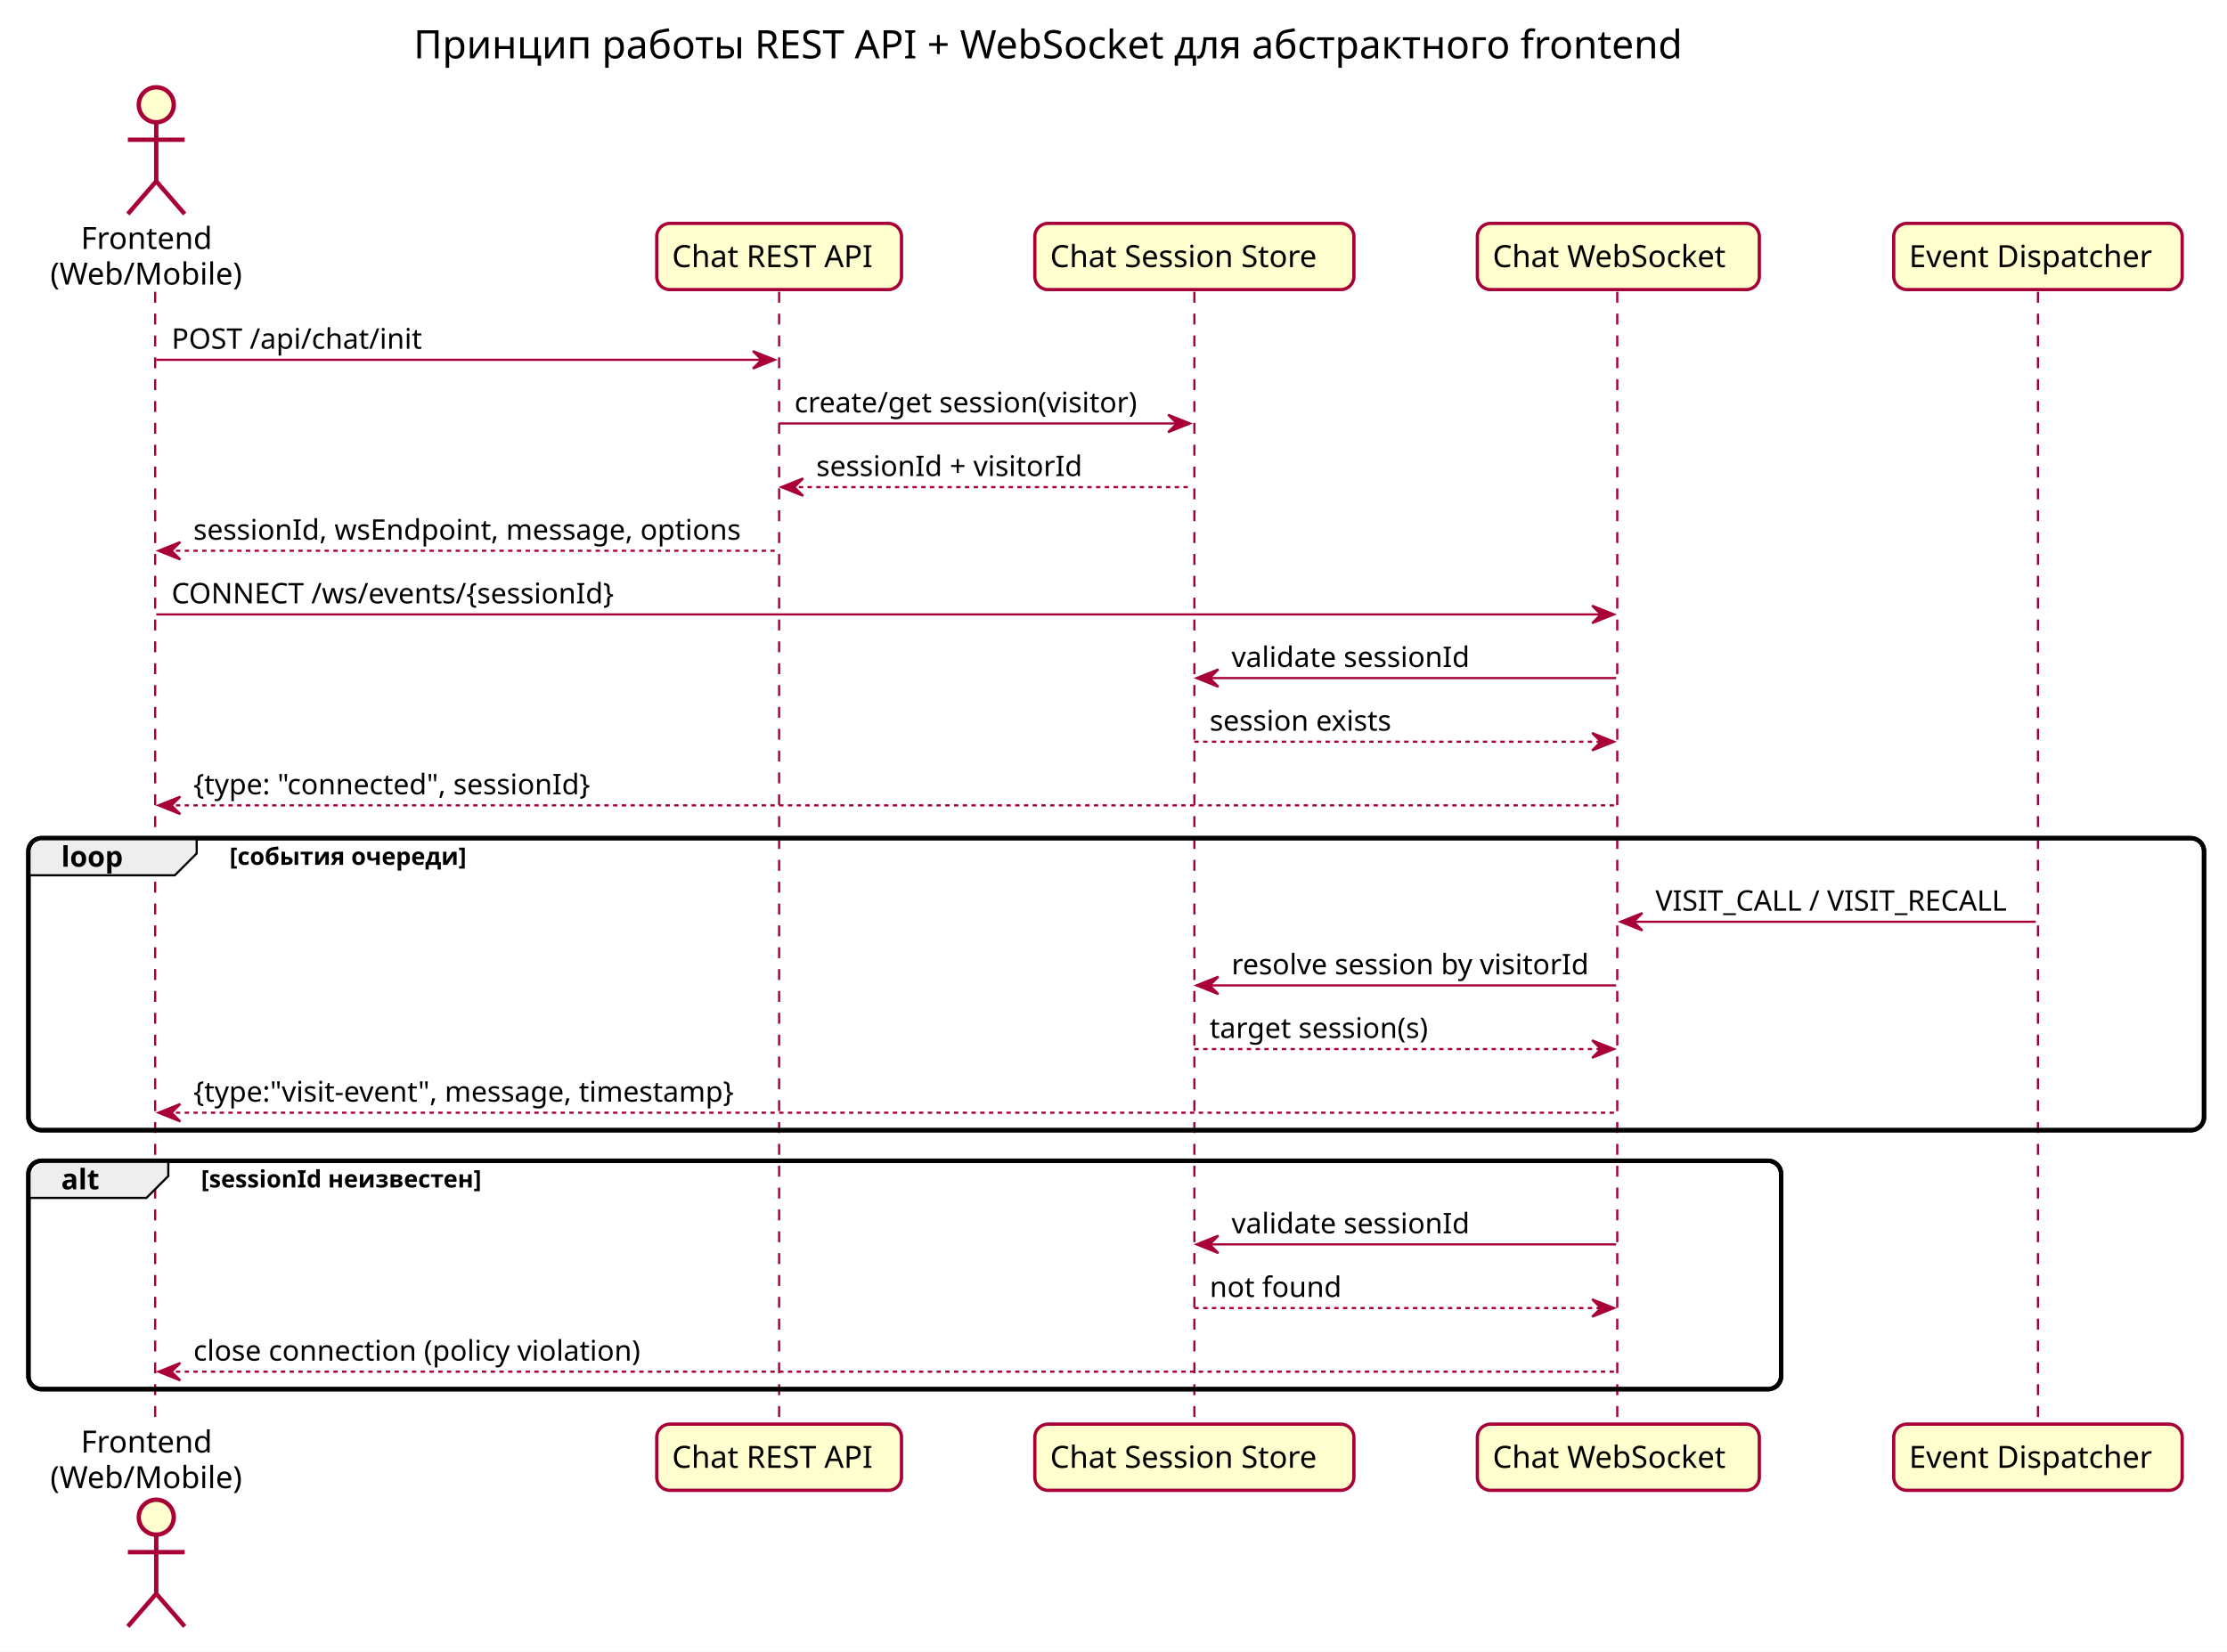
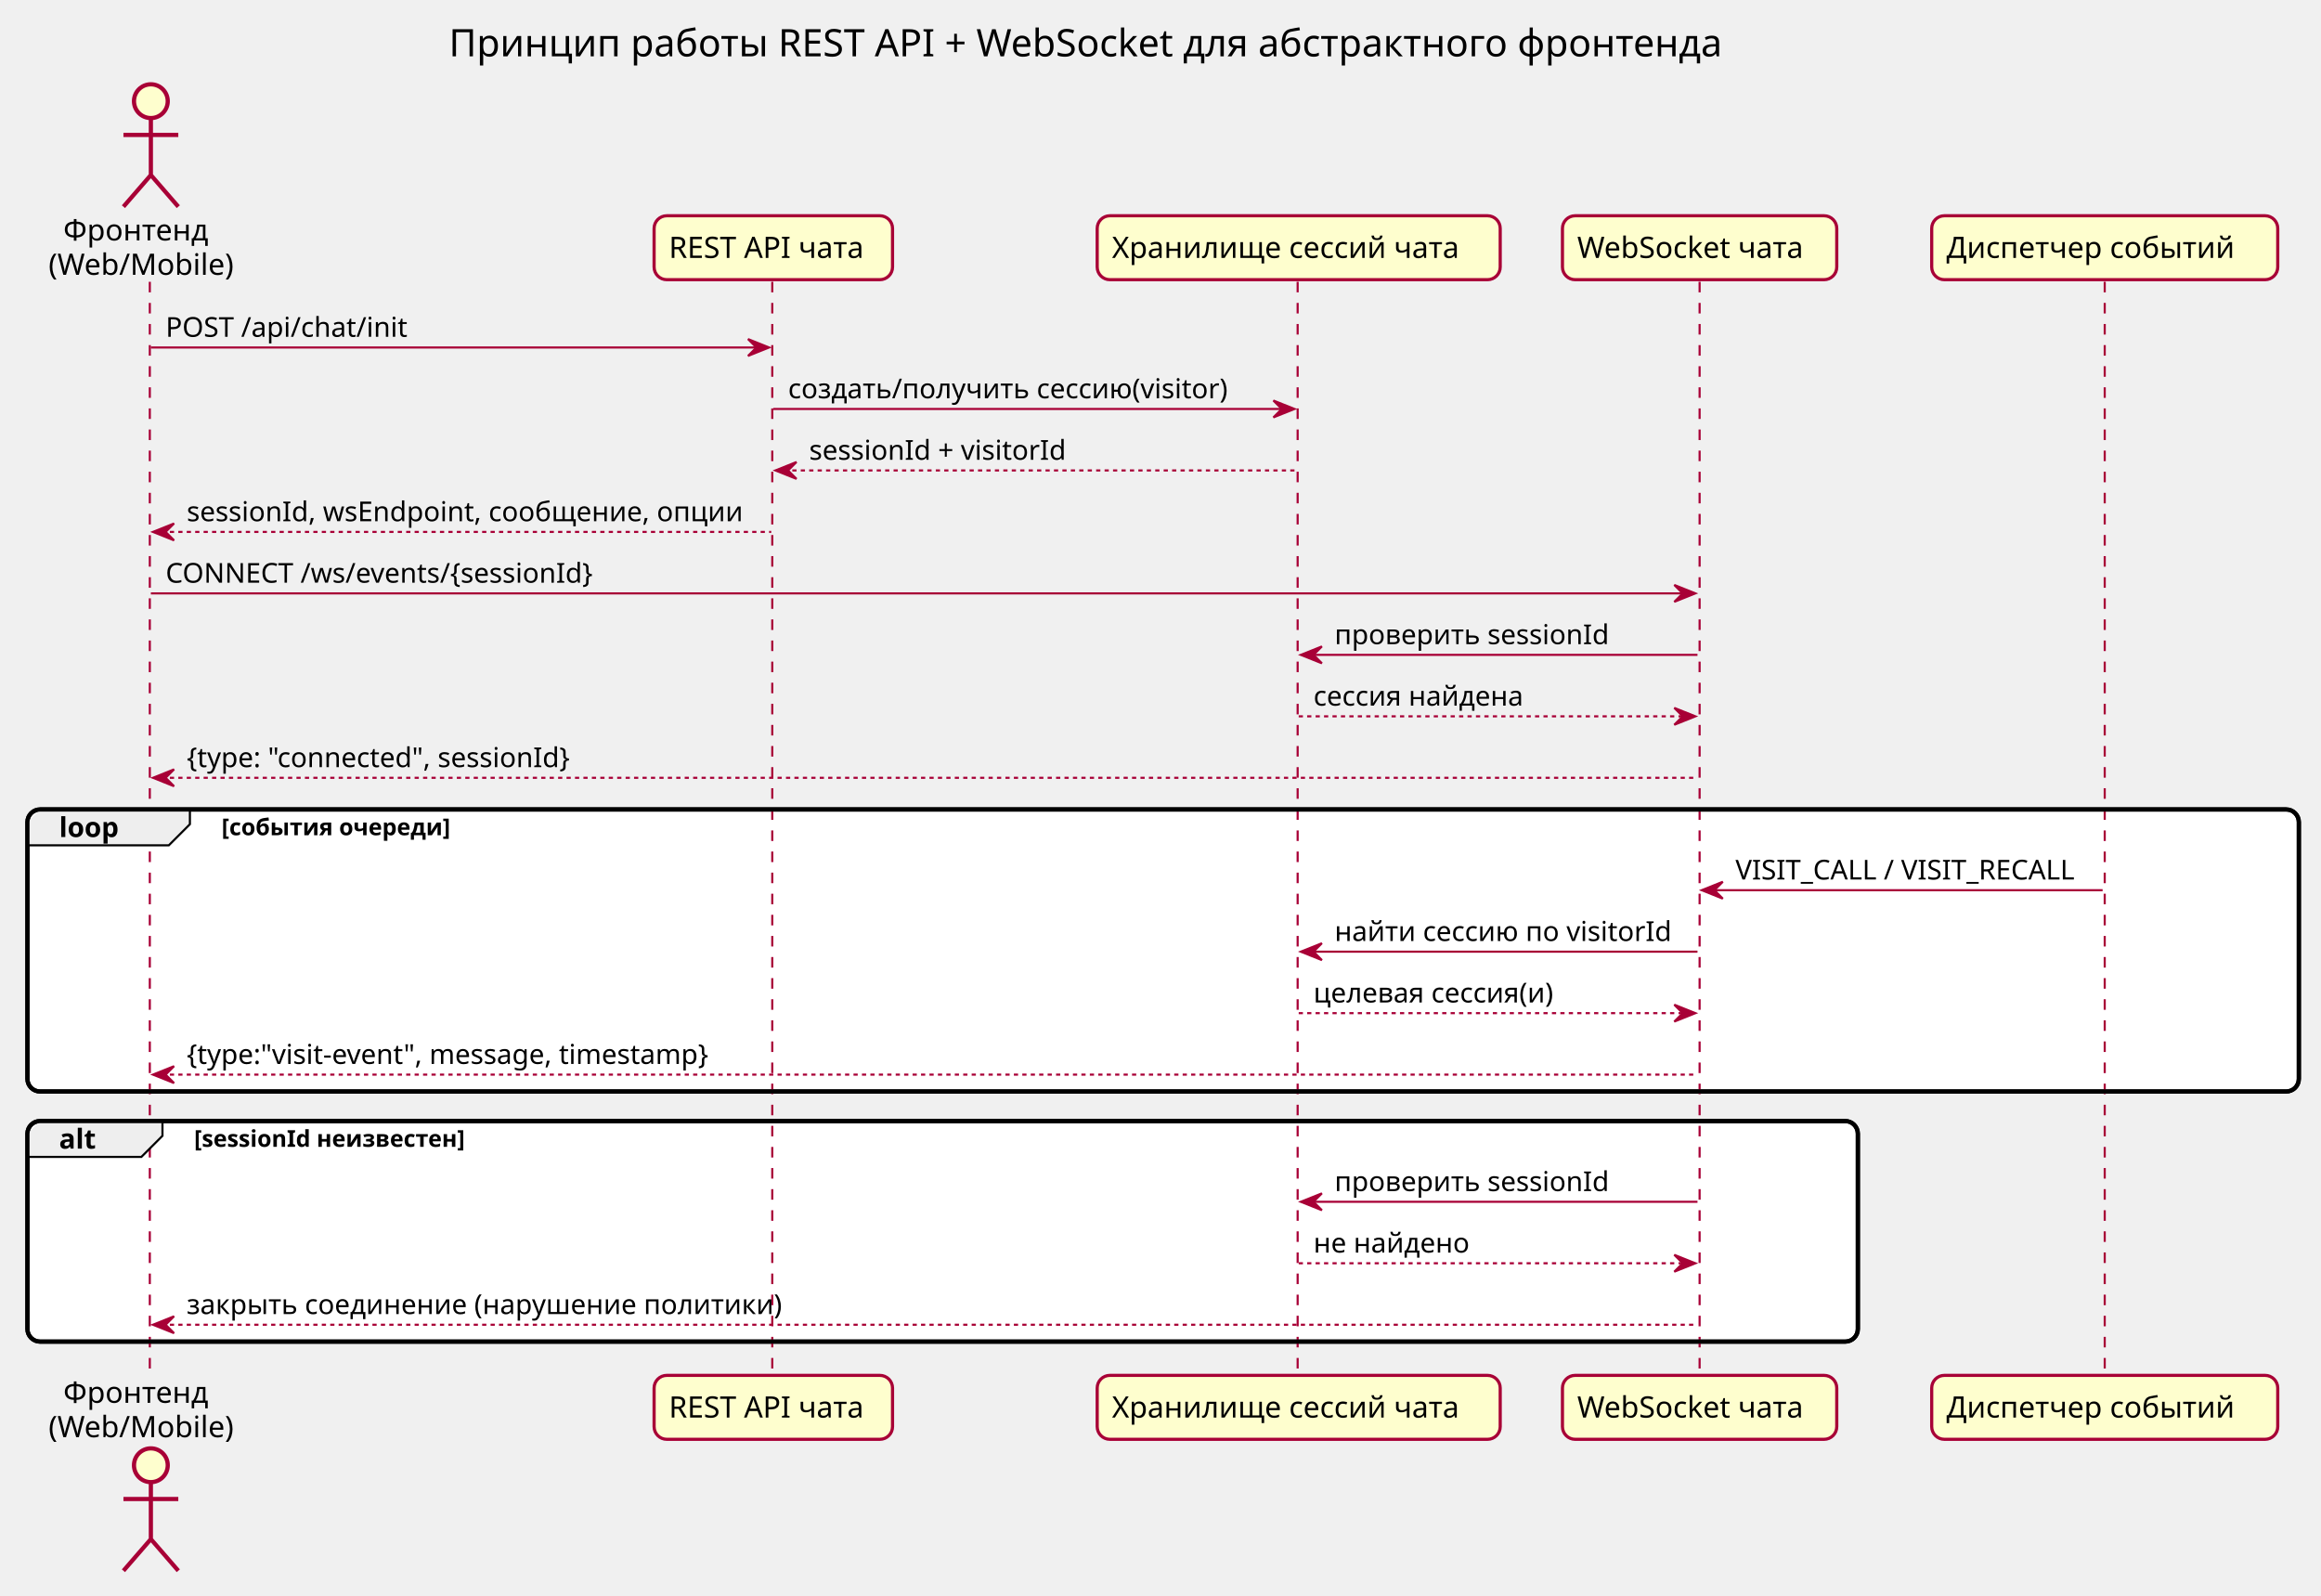
- <svg xmlns="http://www.w3.org/2000/svg" contentScriptType="application/ecmascript" contentStyleType="text/css" height="756px" preserveAspectRatio="none" style="width:1019px;height:756px;" version="1.1" viewBox="0 0 1019 756" width="1019px" zoomAndPan="magnify">
+ <svg xmlns="http://www.w3.org/2000/svg" contentScriptType="application/ecmascript" contentStyleType="text/css" height="756px" preserveAspectRatio="none" style="width:1100px;height:756px;" version="1.1" viewBox="0 0 1100 756" width="1100px" zoomAndPan="magnify">
  <defs />
-   <rect id="svg-background" width="100%" height="100%" fill="#FFFFFF" />
  <g>
-     <text fill="#000000" font-family="sans-serif" font-size="18" lengthAdjust="spacingAndGlyphs" textLength="643" x="189.25" y="26.708">Принцип работы REST API + WebSocket для абстрактного frontend</text>
-     <rect fill="#FFFFFF" height="133.664" rx="6" ry="6" style="stroke: #000000; stroke-width: 2.0;" width="995.5" x="13" y="383.609" />
-     <rect fill="#FFFFFF" height="104.531" rx="6" ry="6" style="stroke: #000000; stroke-width: 2.0;" width="802" x="13" y="531.273" />
+     <text fill="#000000" font-family="sans-serif" font-size="18" lengthAdjust="spacingAndGlyphs" textLength="677" x="212.75" y="26.708">Принцип работы REST API + WebSocket для абстрактного фронтенда</text>
+     <rect fill="#FFFFFF" height="133.664" rx="6" ry="6" style="stroke: #000000; stroke-width: 2.0;" width="1076.5" x="13" y="383.609" />
+     <rect fill="#FFFFFF" height="104.531" rx="6" ry="6" style="stroke: #000000; stroke-width: 2.0;" width="867.5" x="13" y="531.273" />
    <line style="stroke: #A80036; stroke-width: 1.0; stroke-dasharray: 5.0,5.0;" x1="71" x2="71" y1="133.547" y2="652.805" />
-     <line style="stroke: #A80036; stroke-width: 1.0; stroke-dasharray: 5.0,5.0;" x1="356.5" x2="356.5" y1="133.547" y2="652.805" />
-     <line style="stroke: #A80036; stroke-width: 1.0; stroke-dasharray: 5.0,5.0;" x1="546.5" x2="546.5" y1="133.547" y2="652.805" />
-     <line style="stroke: #A80036; stroke-width: 1.0; stroke-dasharray: 5.0,5.0;" x1="740" x2="740" y1="133.547" y2="652.805" />
-     <line style="stroke: #A80036; stroke-width: 1.0; stroke-dasharray: 5.0,5.0;" x1="932.5" x2="932.5" y1="133.547" y2="652.805" />
-     <text fill="#000000" font-family="sans-serif" font-size="14" lengthAdjust="spacingAndGlyphs" textLength="63" x="37" y="113.948">Frontend</text>
+     <line style="stroke: #A80036; stroke-width: 1.0; stroke-dasharray: 5.0,5.0;" x1="366" x2="366" y1="133.547" y2="652.805" />
+     <line style="stroke: #A80036; stroke-width: 1.0; stroke-dasharray: 5.0,5.0;" x1="615" x2="615" y1="133.547" y2="652.805" />
+     <line style="stroke: #A80036; stroke-width: 1.0; stroke-dasharray: 5.0,5.0;" x1="805.5" x2="805.5" y1="133.547" y2="652.805" />
+     <line style="stroke: #A80036; stroke-width: 1.0; stroke-dasharray: 5.0,5.0;" x1="997.5" x2="997.5" y1="133.547" y2="652.805" />
+     <text fill="#000000" font-family="sans-serif" font-size="14" lengthAdjust="spacingAndGlyphs" textLength="77" x="30" y="113.948">Фронтенд</text>
    <text fill="#000000" font-family="sans-serif" font-size="14" lengthAdjust="spacingAndGlyphs" textLength="91" x="23" y="130.245">(Web/Mobile)</text>
    <ellipse cx="71.5" cy="47.953" fill="#FEFECE" rx="8" ry="8" style="stroke: #A80036; stroke-width: 2.0;" />
    <path d="M71.5,55.953 L71.5,82.953 M58.5,63.953 L84.5,63.953 M71.5,82.953 L58.5,97.953 M71.5,82.953 L84.5,97.953 " fill="none" style="stroke: #A80036; stroke-width: 2.0;" />
-     <text fill="#000000" font-family="sans-serif" font-size="14" lengthAdjust="spacingAndGlyphs" textLength="63" x="37" y="664.8">Frontend</text>
+     <text fill="#000000" font-family="sans-serif" font-size="14" lengthAdjust="spacingAndGlyphs" textLength="77" x="30" y="664.8">Фронтенд</text>
    <text fill="#000000" font-family="sans-serif" font-size="14" lengthAdjust="spacingAndGlyphs" textLength="91" x="23" y="681.097">(Web/Mobile)</text>
    <ellipse cx="71.5" cy="694.398" fill="#FEFECE" rx="8" ry="8" style="stroke: #A80036; stroke-width: 2.0;" />
    <path d="M71.5,702.398 L71.5,729.398 M58.5,710.398 L84.5,710.398 M71.5,729.398 L58.5,744.398 M71.5,729.398 L84.5,744.398 " fill="none" style="stroke: #A80036; stroke-width: 2.0;" />
-     <rect fill="#FEFECE" height="30.297" rx="6" ry="6" style="stroke: #A80036; stroke-width: 1.5;" width="112" x="300.5" y="102.25" />
-     <text fill="#000000" font-family="sans-serif" font-size="14" lengthAdjust="spacingAndGlyphs" textLength="98" x="307.5" y="122.245">Chat REST API</text>
-     <rect fill="#FEFECE" height="30.297" rx="6" ry="6" style="stroke: #A80036; stroke-width: 1.5;" width="112" x="300.5" y="651.805" />
-     <text fill="#000000" font-family="sans-serif" font-size="14" lengthAdjust="spacingAndGlyphs" textLength="98" x="307.5" y="671.8">Chat REST API</text>
-     <rect fill="#FEFECE" height="30.297" rx="6" ry="6" style="stroke: #A80036; stroke-width: 1.5;" width="146" x="473.5" y="102.25" />
-     <text fill="#000000" font-family="sans-serif" font-size="14" lengthAdjust="spacingAndGlyphs" textLength="132" x="480.5" y="122.245">Chat Session Store</text>
-     <rect fill="#FEFECE" height="30.297" rx="6" ry="6" style="stroke: #A80036; stroke-width: 1.5;" width="146" x="473.5" y="651.805" />
-     <text fill="#000000" font-family="sans-serif" font-size="14" lengthAdjust="spacingAndGlyphs" textLength="132" x="480.5" y="671.8">Chat Session Store</text>
-     <rect fill="#FEFECE" height="30.297" rx="6" ry="6" style="stroke: #A80036; stroke-width: 1.5;" width="129" x="676" y="102.25" />
-     <text fill="#000000" font-family="sans-serif" font-size="14" lengthAdjust="spacingAndGlyphs" textLength="115" x="683" y="122.245">Chat WebSocket</text>
-     <rect fill="#FEFECE" height="30.297" rx="6" ry="6" style="stroke: #A80036; stroke-width: 1.5;" width="129" x="676" y="651.805" />
-     <text fill="#000000" font-family="sans-serif" font-size="14" lengthAdjust="spacingAndGlyphs" textLength="115" x="683" y="671.8">Chat WebSocket</text>
-     <rect fill="#FEFECE" height="30.297" rx="6" ry="6" style="stroke: #A80036; stroke-width: 1.5;" width="132" x="866.5" y="102.25" />
-     <text fill="#000000" font-family="sans-serif" font-size="14" lengthAdjust="spacingAndGlyphs" textLength="118" x="873.5" y="122.245">Event Dispatcher</text>
-     <rect fill="#FEFECE" height="30.297" rx="6" ry="6" style="stroke: #A80036; stroke-width: 1.5;" width="132" x="866.5" y="651.805" />
-     <text fill="#000000" font-family="sans-serif" font-size="14" lengthAdjust="spacingAndGlyphs" textLength="118" x="873.5" y="671.8">Event Dispatcher</text>
-     <polygon fill="#A80036" points="344.5,160.68,354.5,164.68,344.5,168.68,348.5,164.68" style="stroke: #A80036; stroke-width: 1.0;" />
-     <line style="stroke: #A80036; stroke-width: 1.0;" x1="71.5" x2="350.5" y1="164.68" y2="164.68" />
+     <rect fill="#FEFECE" height="30.297" rx="6" ry="6" style="stroke: #A80036; stroke-width: 1.5;" width="113" x="310" y="102.25" />
+     <text fill="#000000" font-family="sans-serif" font-size="14" lengthAdjust="spacingAndGlyphs" textLength="99" x="317" y="122.245">REST API чата</text>
+     <rect fill="#FEFECE" height="30.297" rx="6" ry="6" style="stroke: #A80036; stroke-width: 1.5;" width="113" x="310" y="651.805" />
+     <text fill="#000000" font-family="sans-serif" font-size="14" lengthAdjust="spacingAndGlyphs" textLength="99" x="317" y="671.8">REST API чата</text>
+     <rect fill="#FEFECE" height="30.297" rx="6" ry="6" style="stroke: #A80036; stroke-width: 1.5;" width="191" x="520" y="102.25" />
+     <text fill="#000000" font-family="sans-serif" font-size="14" lengthAdjust="spacingAndGlyphs" textLength="177" x="527" y="122.245">Хранилище сессий чата</text>
+     <rect fill="#FEFECE" height="30.297" rx="6" ry="6" style="stroke: #A80036; stroke-width: 1.5;" width="191" x="520" y="651.805" />
+     <text fill="#000000" font-family="sans-serif" font-size="14" lengthAdjust="spacingAndGlyphs" textLength="177" x="527" y="671.8">Хранилище сессий чата</text>
+     <rect fill="#FEFECE" height="30.297" rx="6" ry="6" style="stroke: #A80036; stroke-width: 1.5;" width="130" x="740.5" y="102.25" />
+     <text fill="#000000" font-family="sans-serif" font-size="14" lengthAdjust="spacingAndGlyphs" textLength="116" x="747.5" y="122.245">WebSocket чата</text>
+     <rect fill="#FEFECE" height="30.297" rx="6" ry="6" style="stroke: #A80036; stroke-width: 1.5;" width="130" x="740.5" y="651.805" />
+     <text fill="#000000" font-family="sans-serif" font-size="14" lengthAdjust="spacingAndGlyphs" textLength="116" x="747.5" y="671.8">WebSocket чата</text>
+     <rect fill="#FEFECE" height="30.297" rx="6" ry="6" style="stroke: #A80036; stroke-width: 1.5;" width="164" x="915.5" y="102.25" />
+     <text fill="#000000" font-family="sans-serif" font-size="14" lengthAdjust="spacingAndGlyphs" textLength="150" x="922.5" y="122.245">Диспетчер событий</text>
+     <rect fill="#FEFECE" height="30.297" rx="6" ry="6" style="stroke: #A80036; stroke-width: 1.5;" width="164" x="915.5" y="651.805" />
+     <text fill="#000000" font-family="sans-serif" font-size="14" lengthAdjust="spacingAndGlyphs" textLength="150" x="922.5" y="671.8">Диспетчер событий</text>
+     <polygon fill="#A80036" points="354.5,160.68,364.5,164.68,354.5,168.68,358.5,164.68" style="stroke: #A80036; stroke-width: 1.0;" />
+     <line style="stroke: #A80036; stroke-width: 1.0;" x1="71.5" x2="360.5" y1="164.68" y2="164.68" />
    <text fill="#000000" font-family="sans-serif" font-size="13" lengthAdjust="spacingAndGlyphs" textLength="116" x="78.5" y="159.614">POST /api/chat/init</text>
-     <polygon fill="#A80036" points="534.5,189.812,544.5,193.812,534.5,197.812,538.5,193.812" style="stroke: #A80036; stroke-width: 1.0;" />
-     <line style="stroke: #A80036; stroke-width: 1.0;" x1="356.5" x2="540.5" y1="193.812" y2="193.812" />
-     <text fill="#000000" font-family="sans-serif" font-size="13" lengthAdjust="spacingAndGlyphs" textLength="166" x="363.5" y="188.747">create/get session(visitor)</text>
-     <polygon fill="#A80036" points="367.5,218.945,357.5,222.945,367.5,226.945,363.5,222.945" style="stroke: #A80036; stroke-width: 1.0;" />
-     <line style="stroke: #A80036; stroke-width: 1.0; stroke-dasharray: 2.0,2.0;" x1="361.5" x2="545.5" y1="222.945" y2="222.945" />
-     <text fill="#000000" font-family="sans-serif" font-size="13" lengthAdjust="spacingAndGlyphs" textLength="127" x="373.5" y="217.879">sessionId + visitorId</text>
+     <polygon fill="#A80036" points="603.5,189.812,613.5,193.812,603.5,197.812,607.5,193.812" style="stroke: #A80036; stroke-width: 1.0;" />
+     <line style="stroke: #A80036; stroke-width: 1.0;" x1="366.5" x2="609.5" y1="193.812" y2="193.812" />
+     <text fill="#000000" font-family="sans-serif" font-size="13" lengthAdjust="spacingAndGlyphs" textLength="225" x="373.5" y="188.747">создать/получить сессию(visitor)</text>
+     <polygon fill="#A80036" points="377.5,218.945,367.5,222.945,377.5,226.945,373.5,222.945" style="stroke: #A80036; stroke-width: 1.0;" />
+     <line style="stroke: #A80036; stroke-width: 1.0; stroke-dasharray: 2.0,2.0;" x1="371.5" x2="614.5" y1="222.945" y2="222.945" />
+     <text fill="#000000" font-family="sans-serif" font-size="13" lengthAdjust="spacingAndGlyphs" textLength="127" x="383.5" y="217.879">sessionId + visitorId</text>
    <polygon fill="#A80036" points="82.5,248.078,72.5,252.078,82.5,256.078,78.5,252.078" style="stroke: #A80036; stroke-width: 1.0;" />
-     <line style="stroke: #A80036; stroke-width: 1.0; stroke-dasharray: 2.0,2.0;" x1="76.5" x2="355.5" y1="252.078" y2="252.078" />
-     <text fill="#000000" font-family="sans-serif" font-size="13" lengthAdjust="spacingAndGlyphs" textLength="261" x="88.5" y="247.012">sessionId, wsEndpoint, message, options</text>
-     <polygon fill="#A80036" points="728.5,277.211,738.5,281.211,728.5,285.211,732.5,281.211" style="stroke: #A80036; stroke-width: 1.0;" />
-     <line style="stroke: #A80036; stroke-width: 1.0;" x1="71.5" x2="734.5" y1="281.211" y2="281.211" />
+     <line style="stroke: #A80036; stroke-width: 1.0; stroke-dasharray: 2.0,2.0;" x1="76.5" x2="365.5" y1="252.078" y2="252.078" />
+     <text fill="#000000" font-family="sans-serif" font-size="13" lengthAdjust="spacingAndGlyphs" textLength="271" x="88.5" y="247.012">sessionId, wsEndpoint, сообщение, опции</text>
+     <polygon fill="#A80036" points="793.5,277.211,803.5,281.211,793.5,285.211,797.5,281.211" style="stroke: #A80036; stroke-width: 1.0;" />
+     <line style="stroke: #A80036; stroke-width: 1.0;" x1="71.5" x2="799.5" y1="281.211" y2="281.211" />
    <text fill="#000000" font-family="sans-serif" font-size="13" lengthAdjust="spacingAndGlyphs" textLength="213" x="78.5" y="276.145">CONNECT /ws/events/{sessionId}</text>
-     <polygon fill="#A80036" points="557.5,306.344,547.5,310.344,557.5,314.344,553.5,310.344" style="stroke: #A80036; stroke-width: 1.0;" />
-     <line style="stroke: #A80036; stroke-width: 1.0;" x1="551.5" x2="739.5" y1="310.344" y2="310.344" />
-     <text fill="#000000" font-family="sans-serif" font-size="13" lengthAdjust="spacingAndGlyphs" textLength="113" x="563.5" y="305.278">validate sessionId</text>
-     <polygon fill="#A80036" points="728.5,335.477,738.5,339.477,728.5,343.477,732.5,339.477" style="stroke: #A80036; stroke-width: 1.0;" />
-     <line style="stroke: #A80036; stroke-width: 1.0; stroke-dasharray: 2.0,2.0;" x1="546.5" x2="734.5" y1="339.477" y2="339.477" />
-     <text fill="#000000" font-family="sans-serif" font-size="13" lengthAdjust="spacingAndGlyphs" textLength="89" x="553.5" y="334.411">session exists</text>
+     <polygon fill="#A80036" points="626.5,306.344,616.5,310.344,626.5,314.344,622.5,310.344" style="stroke: #A80036; stroke-width: 1.0;" />
+     <line style="stroke: #A80036; stroke-width: 1.0;" x1="620.5" x2="804.5" y1="310.344" y2="310.344" />
+     <text fill="#000000" font-family="sans-serif" font-size="13" lengthAdjust="spacingAndGlyphs" textLength="136" x="632.5" y="305.278">проверить sessionId</text>
+     <polygon fill="#A80036" points="793.5,335.477,803.5,339.477,793.5,343.477,797.5,339.477" style="stroke: #A80036; stroke-width: 1.0;" />
+     <line style="stroke: #A80036; stroke-width: 1.0; stroke-dasharray: 2.0,2.0;" x1="615.5" x2="799.5" y1="339.477" y2="339.477" />
+     <text fill="#000000" font-family="sans-serif" font-size="13" lengthAdjust="spacingAndGlyphs" textLength="107" x="622.5" y="334.411">сессия найдена</text>
    <polygon fill="#A80036" points="82.5,364.609,72.5,368.609,82.5,372.609,78.5,368.609" style="stroke: #A80036; stroke-width: 1.0;" />
-     <line style="stroke: #A80036; stroke-width: 1.0; stroke-dasharray: 2.0,2.0;" x1="76.5" x2="739.5" y1="368.609" y2="368.609" />
+     <line style="stroke: #A80036; stroke-width: 1.0; stroke-dasharray: 2.0,2.0;" x1="76.5" x2="804.5" y1="368.609" y2="368.609" />
    <text fill="#000000" font-family="sans-serif" font-size="13" lengthAdjust="spacingAndGlyphs" textLength="196" x="88.5" y="363.543">{type: "connected", sessionId}</text>
    <path d="M19,383.609 L90,383.609 L90,390.609 L80,400.609 L13,400.609 L13,389.609 " fill="#EEEEEE" style="stroke: #000000; stroke-width: 1.0;" />
-     <rect fill="none" height="133.664" rx="6" ry="6" style="stroke: #000000; stroke-width: 2.0;" width="995.5" x="13" y="383.609" />
+     <rect fill="none" height="133.664" rx="6" ry="6" style="stroke: #000000; stroke-width: 2.0;" width="1076.5" x="13" y="383.609" />
    <text fill="#000000" font-family="sans-serif" font-size="13" font-weight="bold" lengthAdjust="spacingAndGlyphs" textLength="32" x="28" y="396.676">loop</text>
    <text fill="#000000" font-family="sans-serif" font-size="11" font-weight="bold" lengthAdjust="spacingAndGlyphs" textLength="125" x="105" y="395.82">[события очереди]</text>
-     <polygon fill="#A80036" points="751.5,417.875,741.5,421.875,751.5,425.875,747.5,421.875" style="stroke: #A80036; stroke-width: 1.0;" />
-     <line style="stroke: #A80036; stroke-width: 1.0;" x1="745.5" x2="931.5" y1="421.875" y2="421.875" />
-     <text fill="#000000" font-family="sans-serif" font-size="13" lengthAdjust="spacingAndGlyphs" textLength="168" x="757.5" y="416.809">VISIT_CALL / VISIT_RECALL</text>
-     <polygon fill="#A80036" points="557.5,447.008,547.5,451.008,557.5,455.008,553.5,451.008" style="stroke: #A80036; stroke-width: 1.0;" />
-     <line style="stroke: #A80036; stroke-width: 1.0;" x1="551.5" x2="739.5" y1="451.008" y2="451.008" />
-     <text fill="#000000" font-family="sans-serif" font-size="13" lengthAdjust="spacingAndGlyphs" textLength="170" x="563.5" y="445.942">resolve session by visitorId</text>
-     <polygon fill="#A80036" points="728.5,476.141,738.5,480.141,728.5,484.141,732.5,480.141" style="stroke: #A80036; stroke-width: 1.0;" />
-     <line style="stroke: #A80036; stroke-width: 1.0; stroke-dasharray: 2.0,2.0;" x1="546.5" x2="734.5" y1="480.141" y2="480.141" />
-     <text fill="#000000" font-family="sans-serif" font-size="13" lengthAdjust="spacingAndGlyphs" textLength="108" x="553.5" y="475.075">target session(s)</text>
+     <polygon fill="#A80036" points="816.5,417.875,806.5,421.875,816.5,425.875,812.5,421.875" style="stroke: #A80036; stroke-width: 1.0;" />
+     <line style="stroke: #A80036; stroke-width: 1.0;" x1="810.5" x2="996.5" y1="421.875" y2="421.875" />
+     <text fill="#000000" font-family="sans-serif" font-size="13" lengthAdjust="spacingAndGlyphs" textLength="168" x="822.5" y="416.809">VISIT_CALL / VISIT_RECALL</text>
+     <polygon fill="#A80036" points="626.5,447.008,616.5,451.008,626.5,455.008,622.5,451.008" style="stroke: #A80036; stroke-width: 1.0;" />
+     <line style="stroke: #A80036; stroke-width: 1.0;" x1="620.5" x2="804.5" y1="451.008" y2="451.008" />
+     <text fill="#000000" font-family="sans-serif" font-size="13" lengthAdjust="spacingAndGlyphs" textLength="166" x="632.5" y="445.942">найти сессию по visitorId</text>
+     <polygon fill="#A80036" points="793.5,476.141,803.5,480.141,793.5,484.141,797.5,480.141" style="stroke: #A80036; stroke-width: 1.0;" />
+     <line style="stroke: #A80036; stroke-width: 1.0; stroke-dasharray: 2.0,2.0;" x1="615.5" x2="799.5" y1="480.141" y2="480.141" />
+     <text fill="#000000" font-family="sans-serif" font-size="13" lengthAdjust="spacingAndGlyphs" textLength="124" x="622.5" y="475.075">целевая сессия(и)</text>
    <polygon fill="#A80036" points="82.5,505.273,72.5,509.273,82.5,513.273,78.5,509.273" style="stroke: #A80036; stroke-width: 1.0;" />
-     <line style="stroke: #A80036; stroke-width: 1.0; stroke-dasharray: 2.0,2.0;" x1="76.5" x2="739.5" y1="509.273" y2="509.273" />
+     <line style="stroke: #A80036; stroke-width: 1.0; stroke-dasharray: 2.0,2.0;" x1="76.5" x2="804.5" y1="509.273" y2="509.273" />
    <text fill="#000000" font-family="sans-serif" font-size="13" lengthAdjust="spacingAndGlyphs" textLength="269" x="88.5" y="504.207">{type:"visit-event", message, timestamp}</text>
    <path d="M19,531.273 L77,531.273 L77,538.273 L67,548.273 L13,548.273 L13,537.273 " fill="#EEEEEE" style="stroke: #000000; stroke-width: 1.0;" />
-     <rect fill="none" height="104.531" rx="6" ry="6" style="stroke: #000000; stroke-width: 2.0;" width="802" x="13" y="531.273" />
+     <rect fill="none" height="104.531" rx="6" ry="6" style="stroke: #000000; stroke-width: 2.0;" width="867.5" x="13" y="531.273" />
    <text fill="#000000" font-family="sans-serif" font-size="13" font-weight="bold" lengthAdjust="spacingAndGlyphs" textLength="19" x="28" y="544.34">alt</text>
    <text fill="#000000" font-family="sans-serif" font-size="11" font-weight="bold" lengthAdjust="spacingAndGlyphs" textLength="149" x="92" y="543.484">[sessionId неизвестен]</text>
-     <polygon fill="#A80036" points="557.5,565.539,547.5,569.539,557.5,573.539,553.5,569.539" style="stroke: #A80036; stroke-width: 1.0;" />
-     <line style="stroke: #A80036; stroke-width: 1.0;" x1="551.5" x2="739.5" y1="569.539" y2="569.539" />
-     <text fill="#000000" font-family="sans-serif" font-size="13" lengthAdjust="spacingAndGlyphs" textLength="113" x="563.5" y="564.473">validate sessionId</text>
-     <polygon fill="#A80036" points="728.5,594.672,738.5,598.672,728.5,602.672,732.5,598.672" style="stroke: #A80036; stroke-width: 1.0;" />
-     <line style="stroke: #A80036; stroke-width: 1.0; stroke-dasharray: 2.0,2.0;" x1="546.5" x2="734.5" y1="598.672" y2="598.672" />
-     <text fill="#000000" font-family="sans-serif" font-size="13" lengthAdjust="spacingAndGlyphs" textLength="61" x="553.5" y="593.606">not found</text>
+     <polygon fill="#A80036" points="626.5,565.539,616.5,569.539,626.5,573.539,622.5,569.539" style="stroke: #A80036; stroke-width: 1.0;" />
+     <line style="stroke: #A80036; stroke-width: 1.0;" x1="620.5" x2="804.5" y1="569.539" y2="569.539" />
+     <text fill="#000000" font-family="sans-serif" font-size="13" lengthAdjust="spacingAndGlyphs" textLength="136" x="632.5" y="564.473">проверить sessionId</text>
+     <polygon fill="#A80036" points="793.5,594.672,803.5,598.672,793.5,602.672,797.5,598.672" style="stroke: #A80036; stroke-width: 1.0;" />
+     <line style="stroke: #A80036; stroke-width: 1.0; stroke-dasharray: 2.0,2.0;" x1="615.5" x2="799.5" y1="598.672" y2="598.672" />
+     <text fill="#000000" font-family="sans-serif" font-size="13" lengthAdjust="spacingAndGlyphs" textLength="78" x="622.5" y="593.606">не найдено</text>
    <polygon fill="#A80036" points="82.5,623.805,72.5,627.805,82.5,631.805,78.5,627.805" style="stroke: #A80036; stroke-width: 1.0;" />
-     <line style="stroke: #A80036; stroke-width: 1.0; stroke-dasharray: 2.0,2.0;" x1="76.5" x2="739.5" y1="627.805" y2="627.805" />
-     <text fill="#000000" font-family="sans-serif" font-size="13" lengthAdjust="spacingAndGlyphs" textLength="214" x="88.5" y="622.739">close connection (policy violation)</text>
+     <line style="stroke: #A80036; stroke-width: 1.0; stroke-dasharray: 2.0,2.0;" x1="76.5" x2="804.5" y1="627.805" y2="627.805" />
+     <text fill="#000000" font-family="sans-serif" font-size="13" lengthAdjust="spacingAndGlyphs" textLength="300" x="88.5" y="622.739">закрыть соединение (нарушение политики)</text>
  </g>
</svg>
